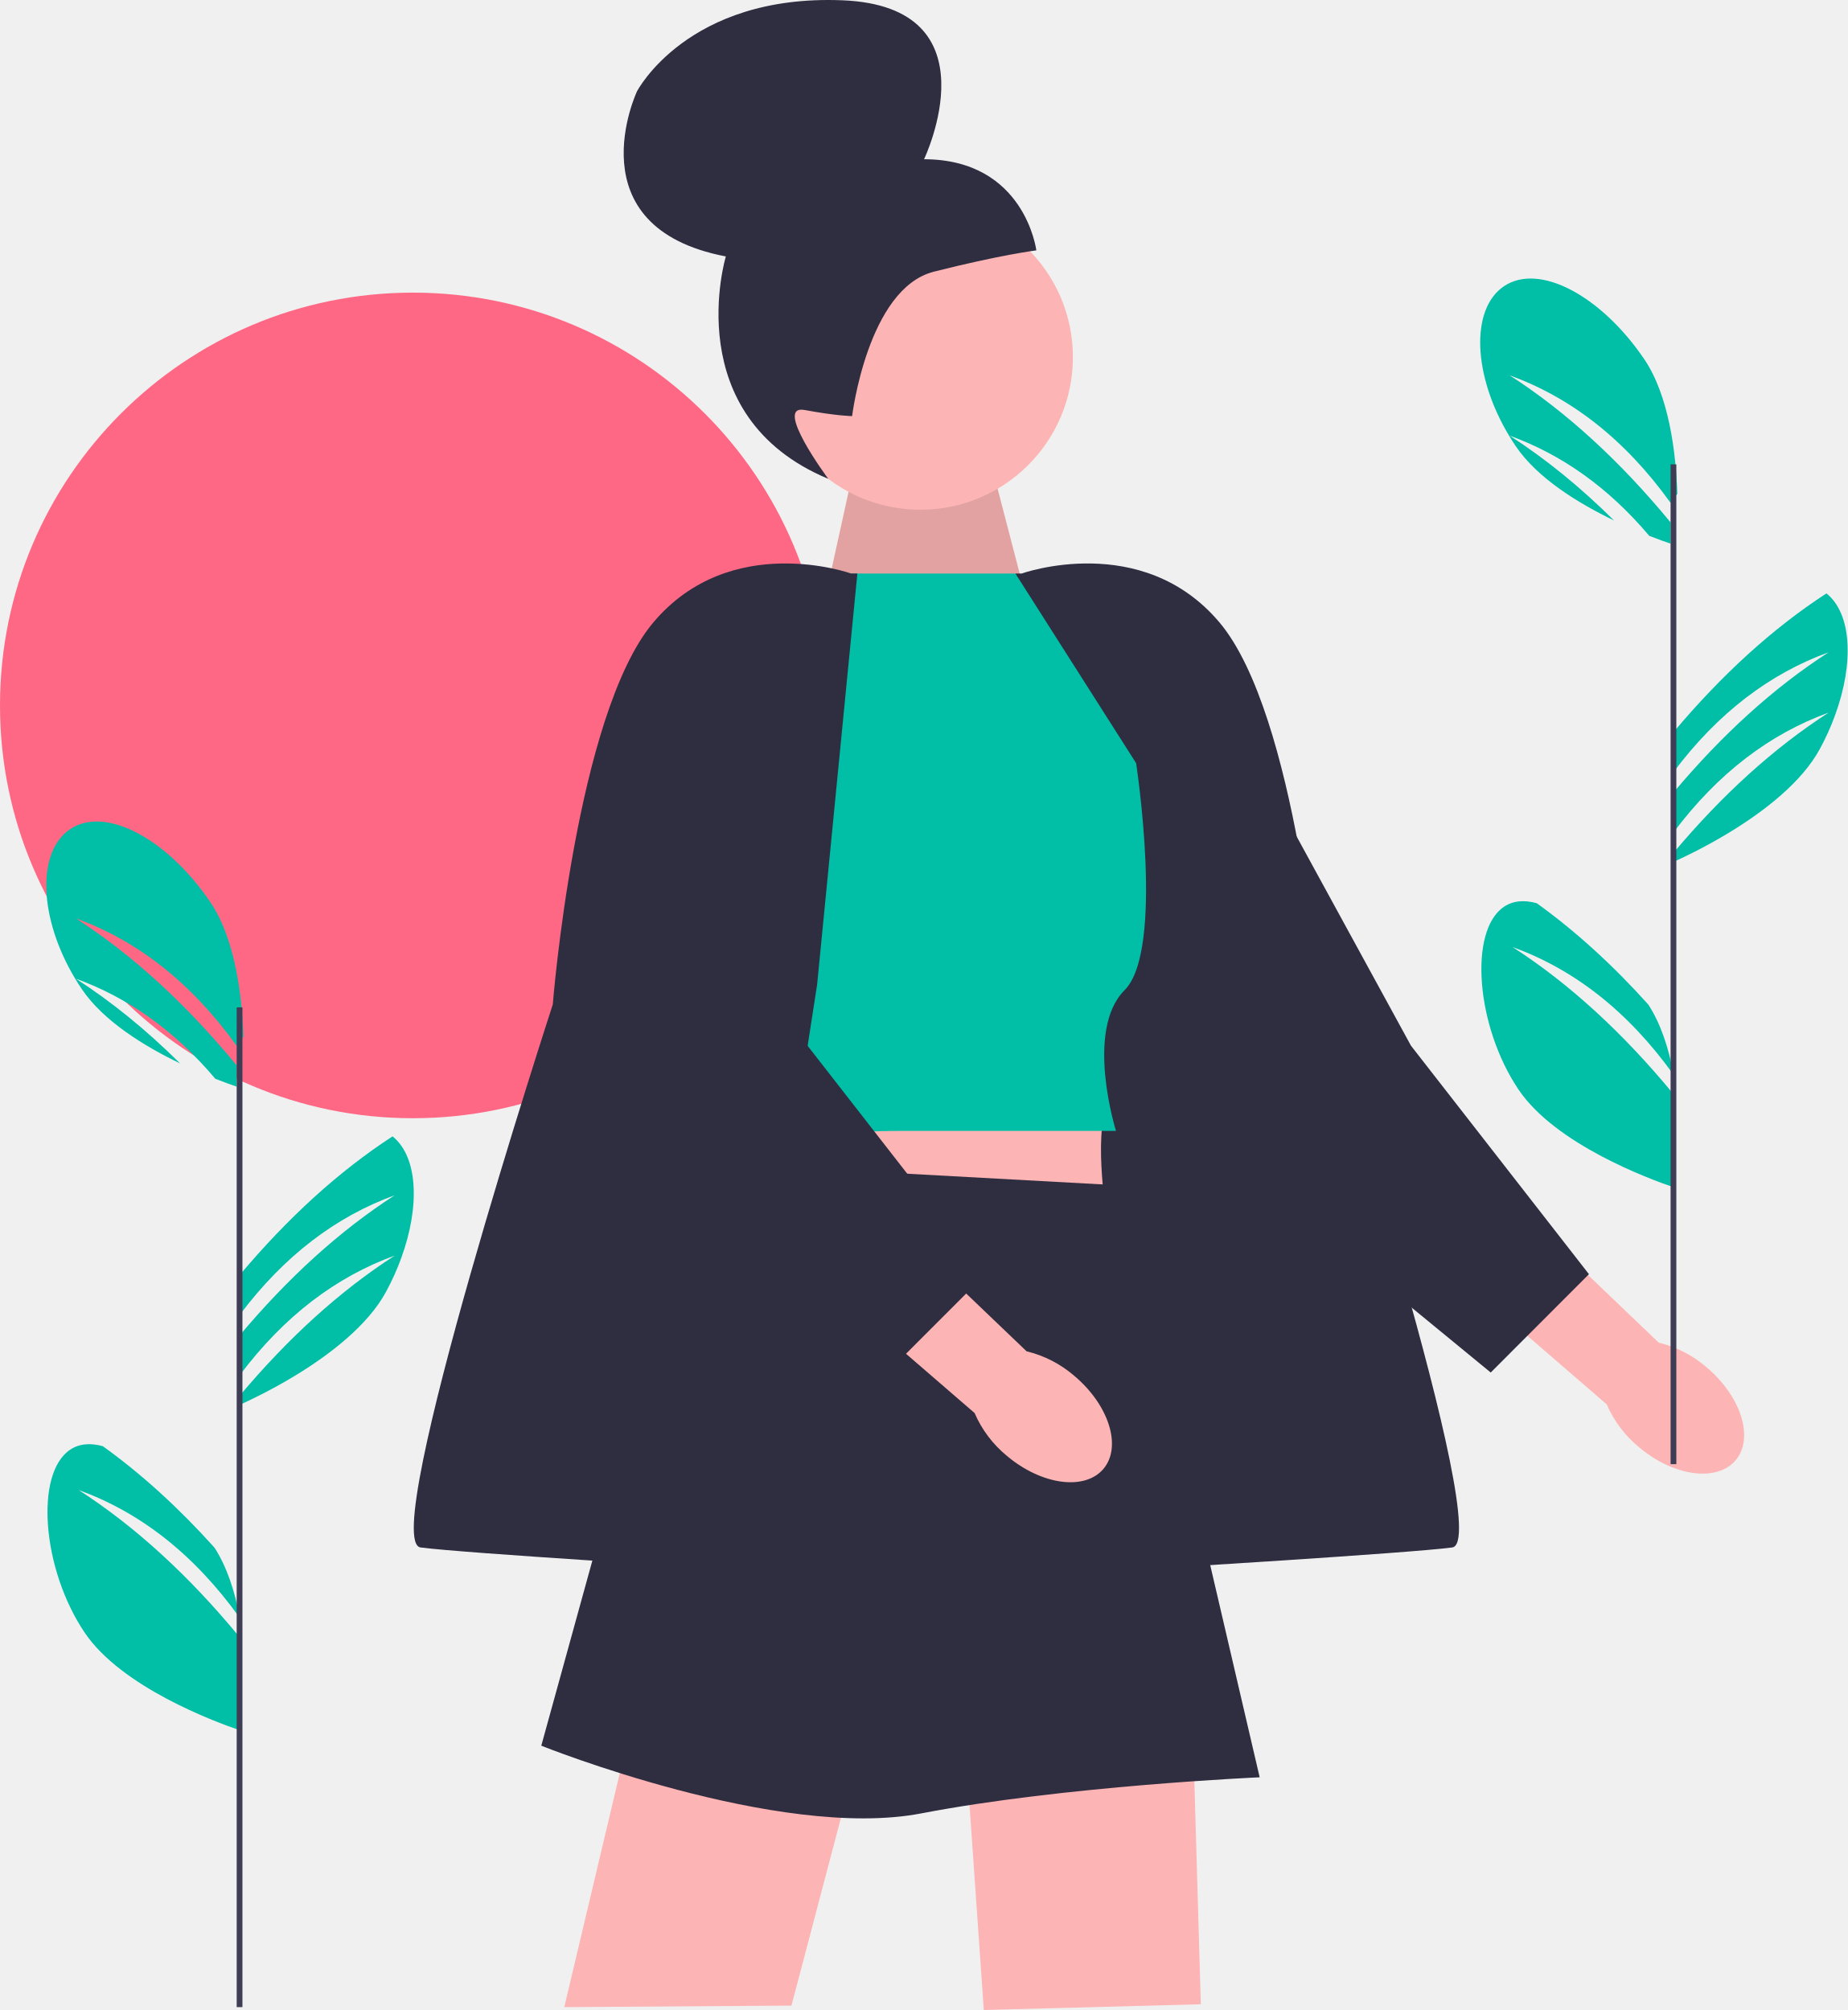
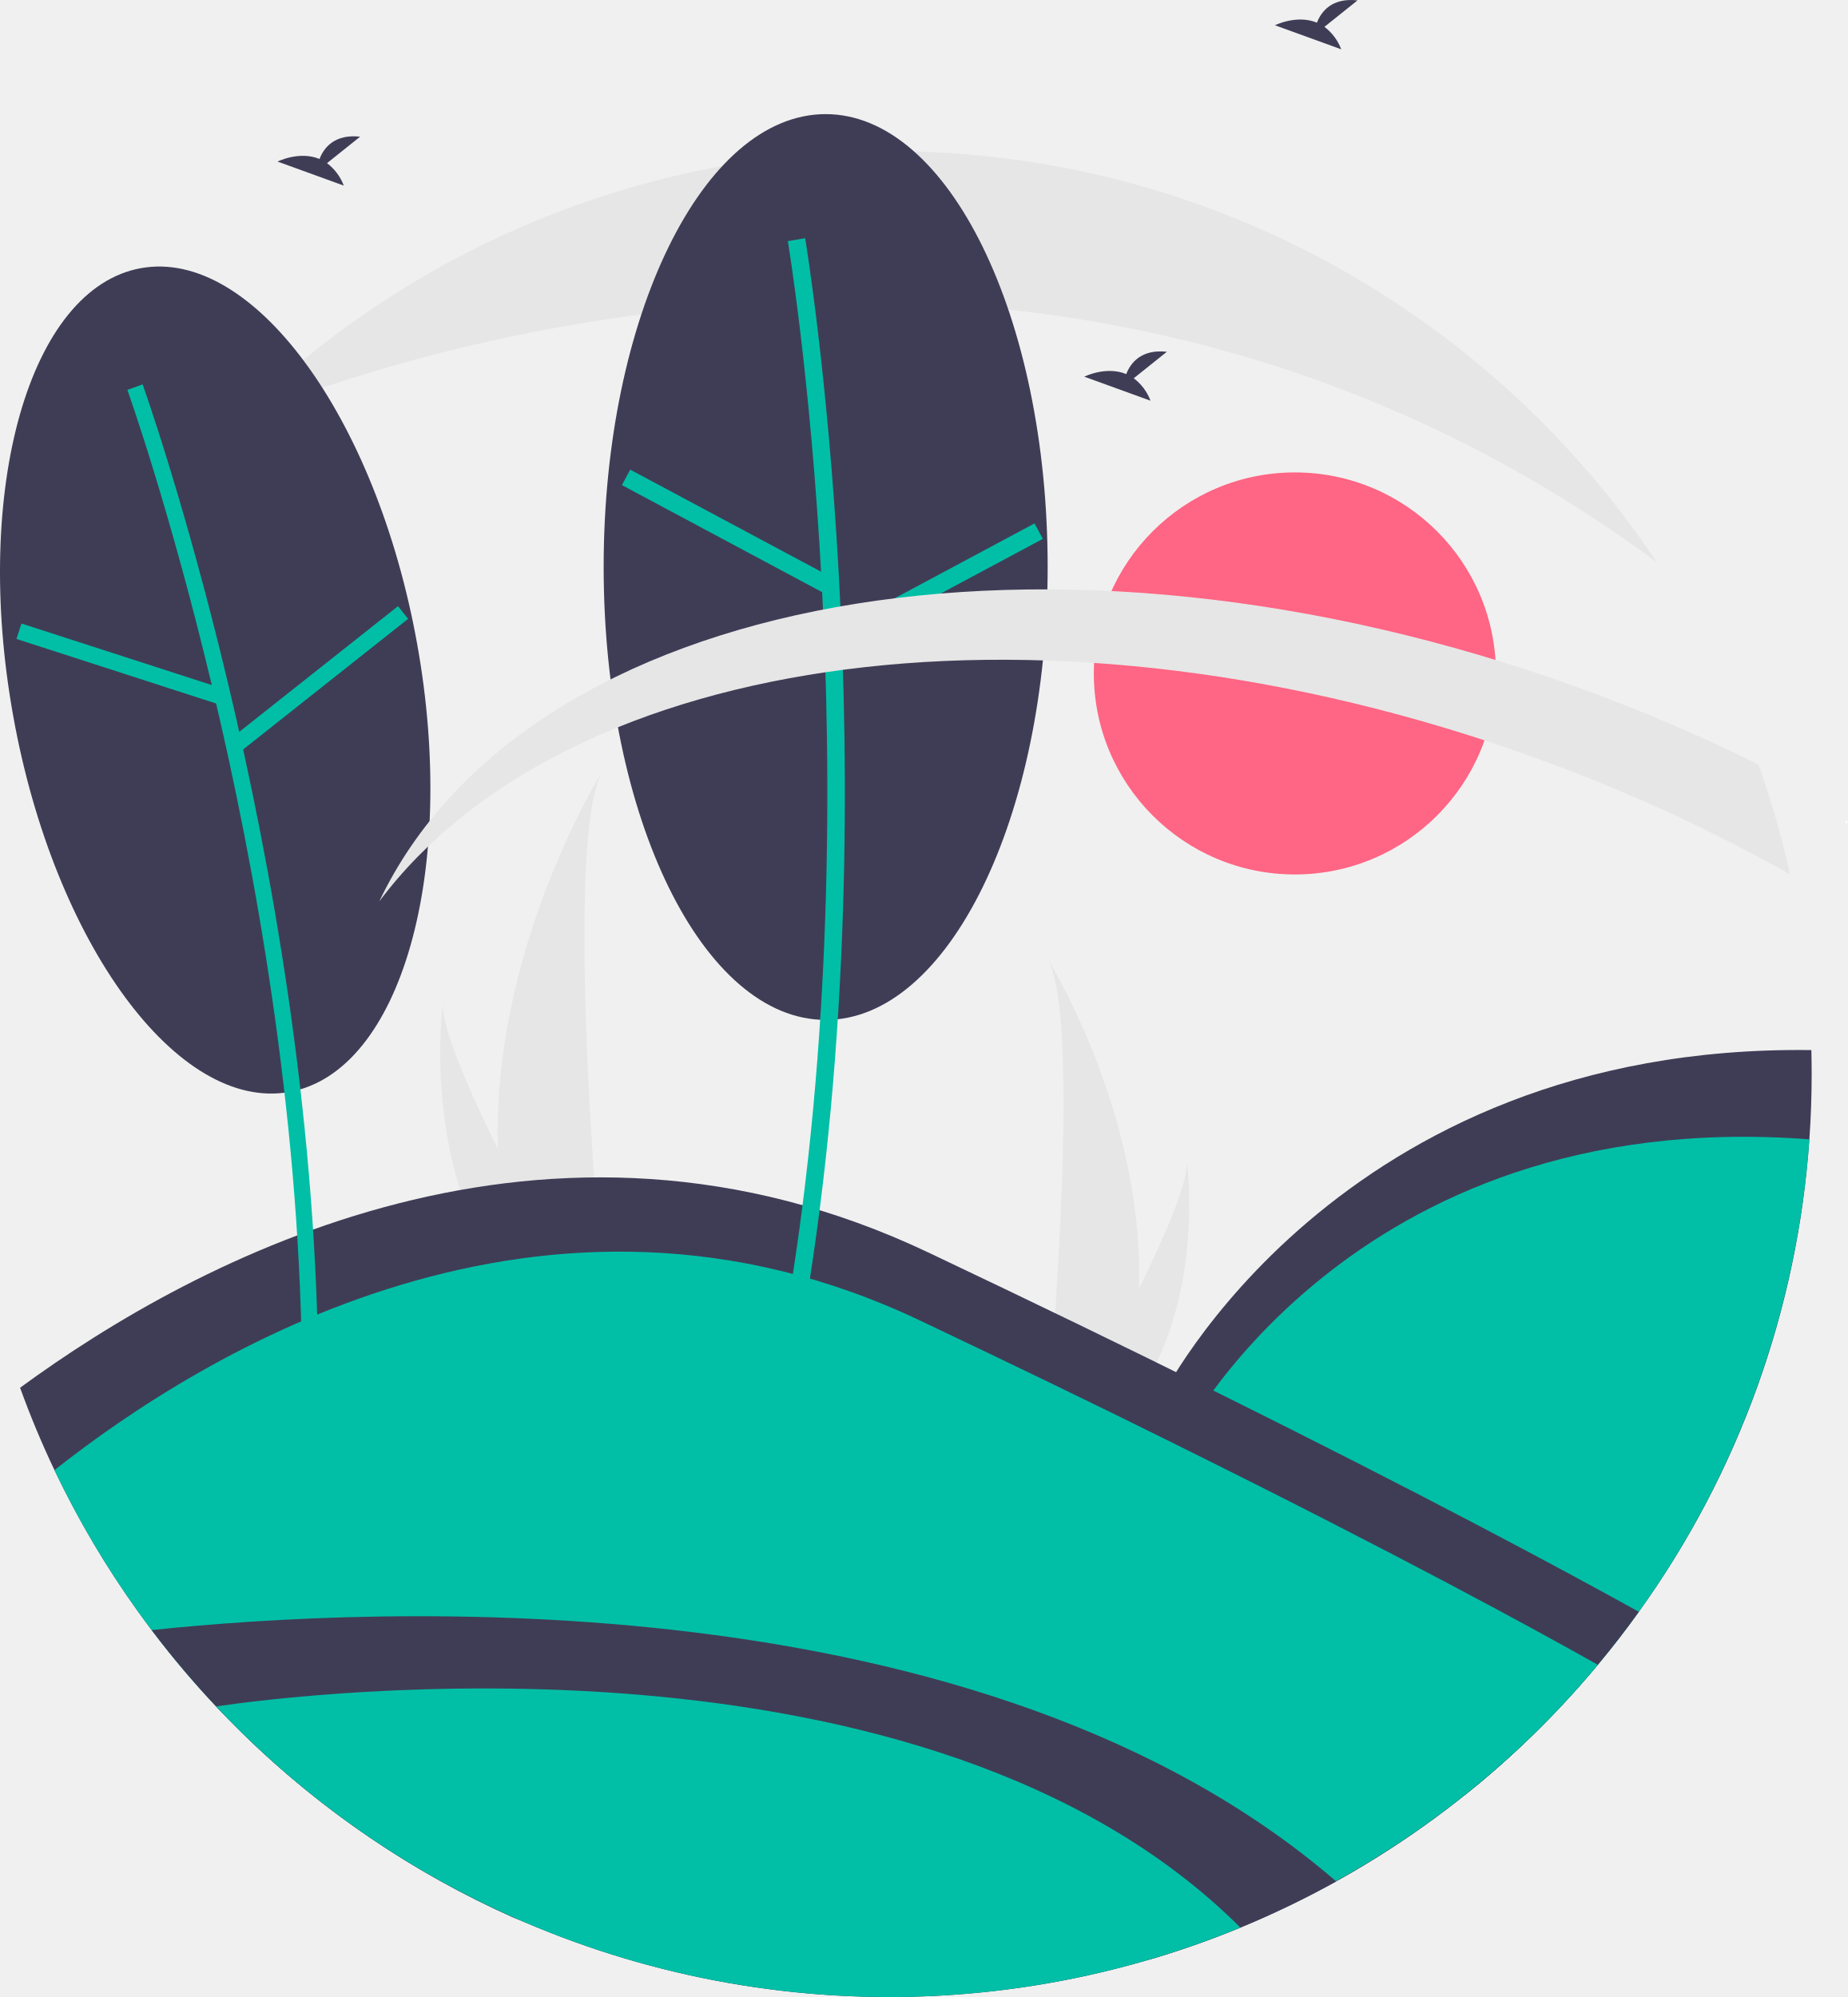
- <svg xmlns="http://www.w3.org/2000/svg" width="642.997" height="699.639" viewBox="0 0 642.997 699.639">
-   <path d="m526.369,329.639c19.9,12.83,38.54,30.01,56,51.2v32.4c-8.52-2.9-41.04-14.92-53.88-33.93-14.84-21.97-17.48-55.32-5.12-63.67,3.22-2.17,7.13-2.44,11.42-1.25,13.53,9.73,26.47,21.53,38.83,35.28,4.38,6.73,7.09,15.3,8.75,23.96v.41c-15.99-22.26-34.79-36.7-56-44.4Z" fill="#00bfa6" />
-   <path d="m525.369,130.639c19.9,12.83,38.54,30.01,56,51.2v7.4c-1.67-.57-4.25-1.48-7.43-2.73-14.28-16.93-30.56-28.33-48.57-34.87,12.6,8.12,24.7,17.99,36.31,29.52-12.28-5.91-26.64-14.67-34.19-25.85-.8-1.18-1.56-2.37-2.28-3.57-12.7-21.08-13.54-44.2-1.84-52.1,12.36-8.35,34.03,3.48,48.87,25.44,8.58,12.71,10.99,32.43,11.48,46.78-.79,1.04-1.57,2.1-2.35,3.18-15.99-22.26-34.79-36.7-56-44.4Z" fill="#00bfa6" />
-   <path d="m638.649,248.844v.01c-1.42,3.93-3.2,7.9-5.32,11.81-3.15,5.82-7.99,11.22-13.47,16.05-5.87,5.18-12.49,9.7-18.58,13.37-8.5,5.13-15.97,8.61-18.91,9.93v-3.15c16.89-20.1,34.85-36.48,54-48.82-20.34,7.38-38.45,20.98-54,41.71v-13.89c16.89-20.1,34.85-36.48,54-48.82-20.34,7.38-38.45,20.98-54,41.71v-13.89c16.67-19.83,34.37-36.04,53.24-48.32,8.84,7.11,9.61,24.26,3.04,42.3v-0Z" fill="#00bfa6" />
-   <circle cx="143.685" cy="245.545" r="143.685" fill="#ff6884" />
-   <path id="uuid-9ac3c440-2c29-483e-b5ea-f157a67fda2d-92" d="m593.865,475.911c12.085,10.18,16.628,24.668,10.148,32.358-6.48,7.69-21.527,5.67-33.615-4.516-4.884-4.003-8.739-9.117-11.242-14.914l-50.66-43.781,21.052-23.336,47.707,45.638c6.14,1.483,11.836,4.415,16.611,8.551h0Z" fill="#fcb4b4" />
-   <polygon points="552.958 443.519 491.027 363.994 432.369 256.639 430.848 405.529 518.774 477.745 552.958 443.519" fill="#2f2e41" />
-   <polygon points="283.556 224.624 297.743 160.118 345.163 162.399 357.336 209.194 283.556 224.624" fill="#fcb4b4" />
-   <polygon points="283.556 224.624 297.743 160.118 345.163 162.399 357.336 209.194 283.556 224.624" isolation="isolate" opacity=".1" />
-   <circle cx="320.28" cy="124.338" r="53.088" fill="#fcb4b4" />
-   <path d="m296.533,144.84v-0s-5.356-.052-16.496-2.123c-11.14-2.072,8.202,23.96,8.202,23.96-52.424-21.89-35.648-77.414-35.648-77.414-53.204-10.175-30.916-57.473-30.916-57.473,0,0,17.538-33.845,71.451-31.691,53.913,2.154,28.444,55.327,28.444,55.327,35.126.067,39.078,31.723,39.078,31.723,0,0-12.663,1.581-35.675,7.421-23.012,5.84-28.439,50.27-28.439,50.27l-0.0 0-0.0 0h-0Z" fill="#2f2e41" />
-   <path d="m294.428,204.308l-2.398-4.669s-42.661,4.945-49.661,11.472-23,35.528-23,35.528l35,30,40.059-72.331v-0Z" fill="#ffb6b6" />
-   <path d="m347.369,203.174s32-8.535,50,9.465,39,51,39,51l-1,26-50-24.102-38-62.362v-0Z" fill="#ffb6b6" />
-   <path d="m355.527,199.639s41.843-15,68.843,17,35,133,35,133c0,0,61,187,46,189s-106.54,7.528-106.54,7.528l-31.46-203.528-14-143h2.157v0Z" fill="#2f2e41" />
-   <path d="m259.369,379.639l-10,36,136,10s-5-30.094,0-41.047l-126-4.953Z" fill="#fcb4b4" />
-   <polygon points="336.369 613.639 342.369 699.639 417.889 697.639 415.369 610.639 336.369 613.639" fill="#fcb4b4" />
-   <polygon points="218.545 605.132 196.369 698.639 275.428 698.104 295.57 621.673 218.545 605.132" fill="#fcb4b4" />
-   <path d="m353.369,199.639h-61.339l-49.661,66,11,135s25-7,60-7h75s-11-35,3-49,4-79,4-79l-42-66v-0Z" fill="#00bfa6" />
-   <path d="m244.369,404.639l-56,203s82.46,33.134,132.23,23.567,117.77-12.567,117.77-12.567l-48-206-146-8v0Z" fill="#2f2e41" />
-   <path id="uuid-73c6c48b-3ad6-4bf4-ae9b-2aead64e96c3-93" d="m373.865,478.911c12.085,10.18,16.628,24.668,10.148,32.358-6.48,7.69-21.527,5.67-33.616-4.516-4.884-4.003-8.739-9.117-11.242-14.914l-50.66-43.781,21.052-23.336,47.707,45.638c6.14,1.483,11.836,4.415,16.611,8.551Z" fill="#fcb4b4" />
-   <polygon points="342.958 443.519 281.027 363.994 222.369 256.639 220.848 405.529 308.774 477.745 342.958 443.519" fill="#2f2e41" />
-   <path d="m296.212,199.639s-41.843-15-68.843,17-35,133-35,133c0,0-61,187-46,189s106.54,7.528,106.54,7.528l31.46-203.528,14-143h-2.157v0Z" fill="#2f2e41" />
-   <rect x="581.369" y="161.639" width="2" height="348" fill="#3f3d56" />
-   <path d="m27.369,518.639c19.9,12.83,38.54,30.01,56,51.2v32.4c-8.52-2.9-41.04-14.92-53.88-33.93-14.84-21.97-17.48-55.32-5.12-63.67,3.22-2.17,7.13-2.44,11.42-1.25,13.53,9.73,26.47,21.53,38.83,35.28,4.38,6.73,7.09,15.3,8.75,23.96v.41c-15.99-22.26-34.79-36.7-56-44.4Z" fill="#00bfa6" />
-   <path d="m26.369,319.639c19.9,12.83,38.54,30.01,56,51.2v7.4c-1.67-.57-4.25-1.48-7.43-2.73-14.28-16.93-30.56-28.33-48.57-34.87,12.6,8.12,24.7,17.99,36.31,29.52-12.28-5.91-26.64-14.67-34.19-25.85-.8-1.18-1.56-2.37-2.28-3.57-12.7-21.08-13.54-44.2-1.84-52.1,12.36-8.35,34.03,3.48,48.87,25.44,8.58,12.71,10.99,32.43,11.48,46.78-.79,1.04-1.57,2.1-2.35,3.18-15.99-22.26-34.79-36.7-56-44.4Z" fill="#00bfa6" />
-   <path d="m139.649,437.844v.01c-1.42,3.93-3.2,7.9-5.32,11.81-3.15,5.82-7.99,11.22-13.47,16.05-5.87,5.18-12.49,9.7-18.58,13.37-8.5,5.13-15.97,8.61-18.91,9.93v-3.15c16.89-20.1,34.85-36.48,54-48.82-20.34,7.38-38.45,20.98-54,41.71v-13.89c16.89-20.1,34.85-36.48,54-48.82-20.34,7.38-38.45,20.98-54,41.71v-13.89c16.67-19.83,34.37-36.04,53.24-48.32,8.84,7.11,9.61,24.26,3.04,42.3Z" fill="#00bfa6" />
-   <rect x="82.369" y="350.639" width="2" height="348" fill="#3f3d56" />
+ <svg xmlns="http://www.w3.org/2000/svg" data-name="Layer 1" width="692.605" height="748.733" viewBox="0 0 692.605 748.733">
+   <circle cx="485.389" cy="252.49" r="75.365" fill="#ff6584" />
+   <path d="M945.818,384.315c.166-.03.291-.146.485-.117a6.426,6.426,0,0,0-.33-.954c-.24.327-.485.661-.699.953Z" transform="translate(-253.6974 -75.63348)" fill="#fff" />
+   <path d="M440.33,506.498a175.145,175.145,0,0,0,8.182,48.416c.114.364.233.722.353,1.086h30.533c-.033-.326-.065-.689-.098-1.086-2.036-23.404-13.773-165.851.261-190.21C478.333,366.68,437.963,432.132,440.33,506.498Z" transform="translate(-253.6974 -75.63348)" fill="#e6e6e6" />
+   <path d="M442.621,554.914c.255.364.521.727.793,1.086h22.905c-.174-.309-.375-.673-.608-1.086-3.784-6.83-14.984-27.248-25.381-48.416-11.173-22.748-21.423-46.358-20.56-54.903C419.504,453.522,411.773,512.275,442.621,554.914Z" transform="translate(-253.6974 -75.63348)" fill="#e6e6e6" />
+   <path d="M680.636,558.829a152.694,152.694,0,0,1-7.133,42.21c-.099.317-.204.629-.308.947h-26.619c.028-.284.057-.601.085-.947,1.775-20.404,12.008-144.591-.227-165.828C647.504,436.934,682.699,493.996,680.636,558.829Z" transform="translate(-253.6974 -75.63348)" fill="#e6e6e6" />
+   <path d="M678.638,601.039c-.222.317-.454.634-.691.947H657.979c.151-.27.327-.587.53-.947,3.299-5.954,13.063-23.755,22.127-42.21,9.741-19.832,18.677-40.416,17.924-47.866C698.792,512.644,705.532,563.865,678.638,601.039Z" transform="translate(-253.6974 -75.63348)" fill="#e6e6e6" />
+   <path d="M376.281,136.806l12.413-9.928c-9.643-1.064-13.606,4.195-15.227,8.358-7.534-3.128-15.735.972-15.735.972l24.837,9.017A18.795,18.795,0,0,0,376.281,136.806Z" transform="translate(-253.6974 -75.63348)" fill="#3f3d56" />
+   <path d="M750.165,85.701l12.413-9.928c-9.643-1.064-13.606,4.195-15.227,8.358-7.534-3.128-15.735.972-15.735.972L756.453,94.119A18.795,18.795,0,0,0,750.165,85.701Z" transform="translate(-253.6974 -75.63348)" fill="#3f3d56" />
+   <path d="M932.807,478.323q0,12.34-.86,24.478a344.112,344.112,0,0,1-63.922,177.14q-7.324,10.222-15.381,19.871a347.514,347.514,0,0,1-46.153,45.845L732.919,702.487,688.931,599.82s65.632-132.887,243.759-130.478Q932.802,473.817,932.807,478.323Z" transform="translate(-253.6974 -75.63348)" fill="#3f3d56" />
+   <path d="M931.947,502.801a346.077,346.077,0,0,1-129.289,245.967l-68.349-40.103-39.01-91.054S758.511,489.628,931.947,502.801Z" transform="translate(-253.6974 -75.63348)" fill="#00bfa6" />
+   <path d="M868.025,679.941q-7.324,10.222-15.381,19.871a346.169,346.169,0,0,1-133.98,98.527q-15.795,6.512-32.333,11.485A378.838,378.838,0,0,1,446.085,794.571,347.292,347.292,0,0,1,274.114,626.824q-7.165-15.062-12.886-30.889c66.523-48.733,197.606-118.515,340.471-50.707Q660.977,573.363,707.56,596.519C786.365,635.582,838.813,663.743,868.025,679.941Z" transform="translate(-253.6974 -75.63348)" fill="#3f3d56" />
+   <path d="M852.644,699.812a346.28,346.28,0,0,1-578.53-72.988c55.558-43.935,183.7-122.888,324.326-56.152q54.247,25.746,96.86,46.939C778.117,658.658,829.132,686.554,852.644,699.812Z" transform="translate(-253.6974 -75.63348)" fill="#00bfa6" />
+   <path d="M754.584,781.026a349.545,349.545,0,0,1-35.921,17.313A345.065,345.065,0,0,1,586.763,824.367,346.365,346.365,0,0,1,310.544,686.798C393.191,678.083,621.644,666.333,754.584,781.026Z" transform="translate(-253.6974 -75.63348)" fill="#3f3d56" />
+   <path d="M718.663,798.339a346.418,346.418,0,0,1-383.96-82.923C364.765,711,600.775,680.674,718.663,798.339Z" transform="translate(-253.6974 -75.63348)" fill="#00bfa6" />
+   <path d="M874.765,286.428v.011C627.673,103.747,344.575,232.335,342.389,233.322v-.011a344.996,344.996,0,0,1,244.375-101.032C706.892,132.279,812.721,193.495,874.765,286.428Z" transform="translate(-253.6974 -75.63348)" fill="#e6e6e6" />
+   <ellipse cx="334.364" cy="330.602" rx="76.906" ry="156.919" transform="translate(-307.0527 -11.0592) rotate(-10.22048)" fill="#3f3d56" />
+   <path d="M372.949,584.638c-2.478-187.337-65.158-363.14-65.791-364.893l-5.716,2.062c.63,1.744,62.966,176.627,65.431,362.913Z" transform="translate(-253.6974 -75.63348)" fill="#00bfa6" />
+   <rect x="295.289" y="285.001" width="6.078" height="78.867" transform="translate(-355.8607 432.8235) rotate(-72.07888)" fill="#00bfa6" />
+   <rect x="334.438" y="326.719" width="78.87" height="6.078" transform="matrix(0.78393, -0.62085, 0.62085, 0.78393, -377.6451, 227.7381)" fill="#00bfa6" />
+   <ellipse cx="309.499" cy="212.589" rx="83.219" ry="169.801" fill="#3f3d56" />
+   <path d="M555.512,566.159c33.33-199.975.336-399.227-.002-401.215l-6.483,1.098c.336,1.978,33.141,200.183-.002,399.037Z" transform="translate(-253.6974 -75.63348)" fill="#00bfa6" />
+   <rect x="522.717" y="232.065" width="6.577" height="85.341" transform="translate(-218.0412 533.346) rotate(-61.8584)" fill="#00bfa6" />
+   <rect x="562.76" y="291.621" width="85.344" height="6.577" transform="translate(-321.2135 244.9751) rotate(-28.15796)" fill="#00bfa6" />
+   <path d="M924.676,403.403a634.407,634.407,0,0,0-95.374-43.606c-182.14-65.907-362.751-40.506-433.446,53.817,55.017-115.553,251.327-151.888,449.432-80.206a646.926,646.926,0,0,1,67.585,28.872A343.542,343.542,0,0,1,924.676,403.403Z" transform="translate(-253.6974 -75.63348)" fill="#e6e6e6" />
+   <path d="M678.684,217.456l12.413-9.928c-9.643-1.064-13.606,4.195-15.227,8.358-7.534-3.128-15.735.972-15.735.972l24.837,9.017A18.795,18.795,0,0,0,678.684,217.456Z" transform="translate(-253.6974 -75.63348)" fill="#3f3d56" />
</svg>
